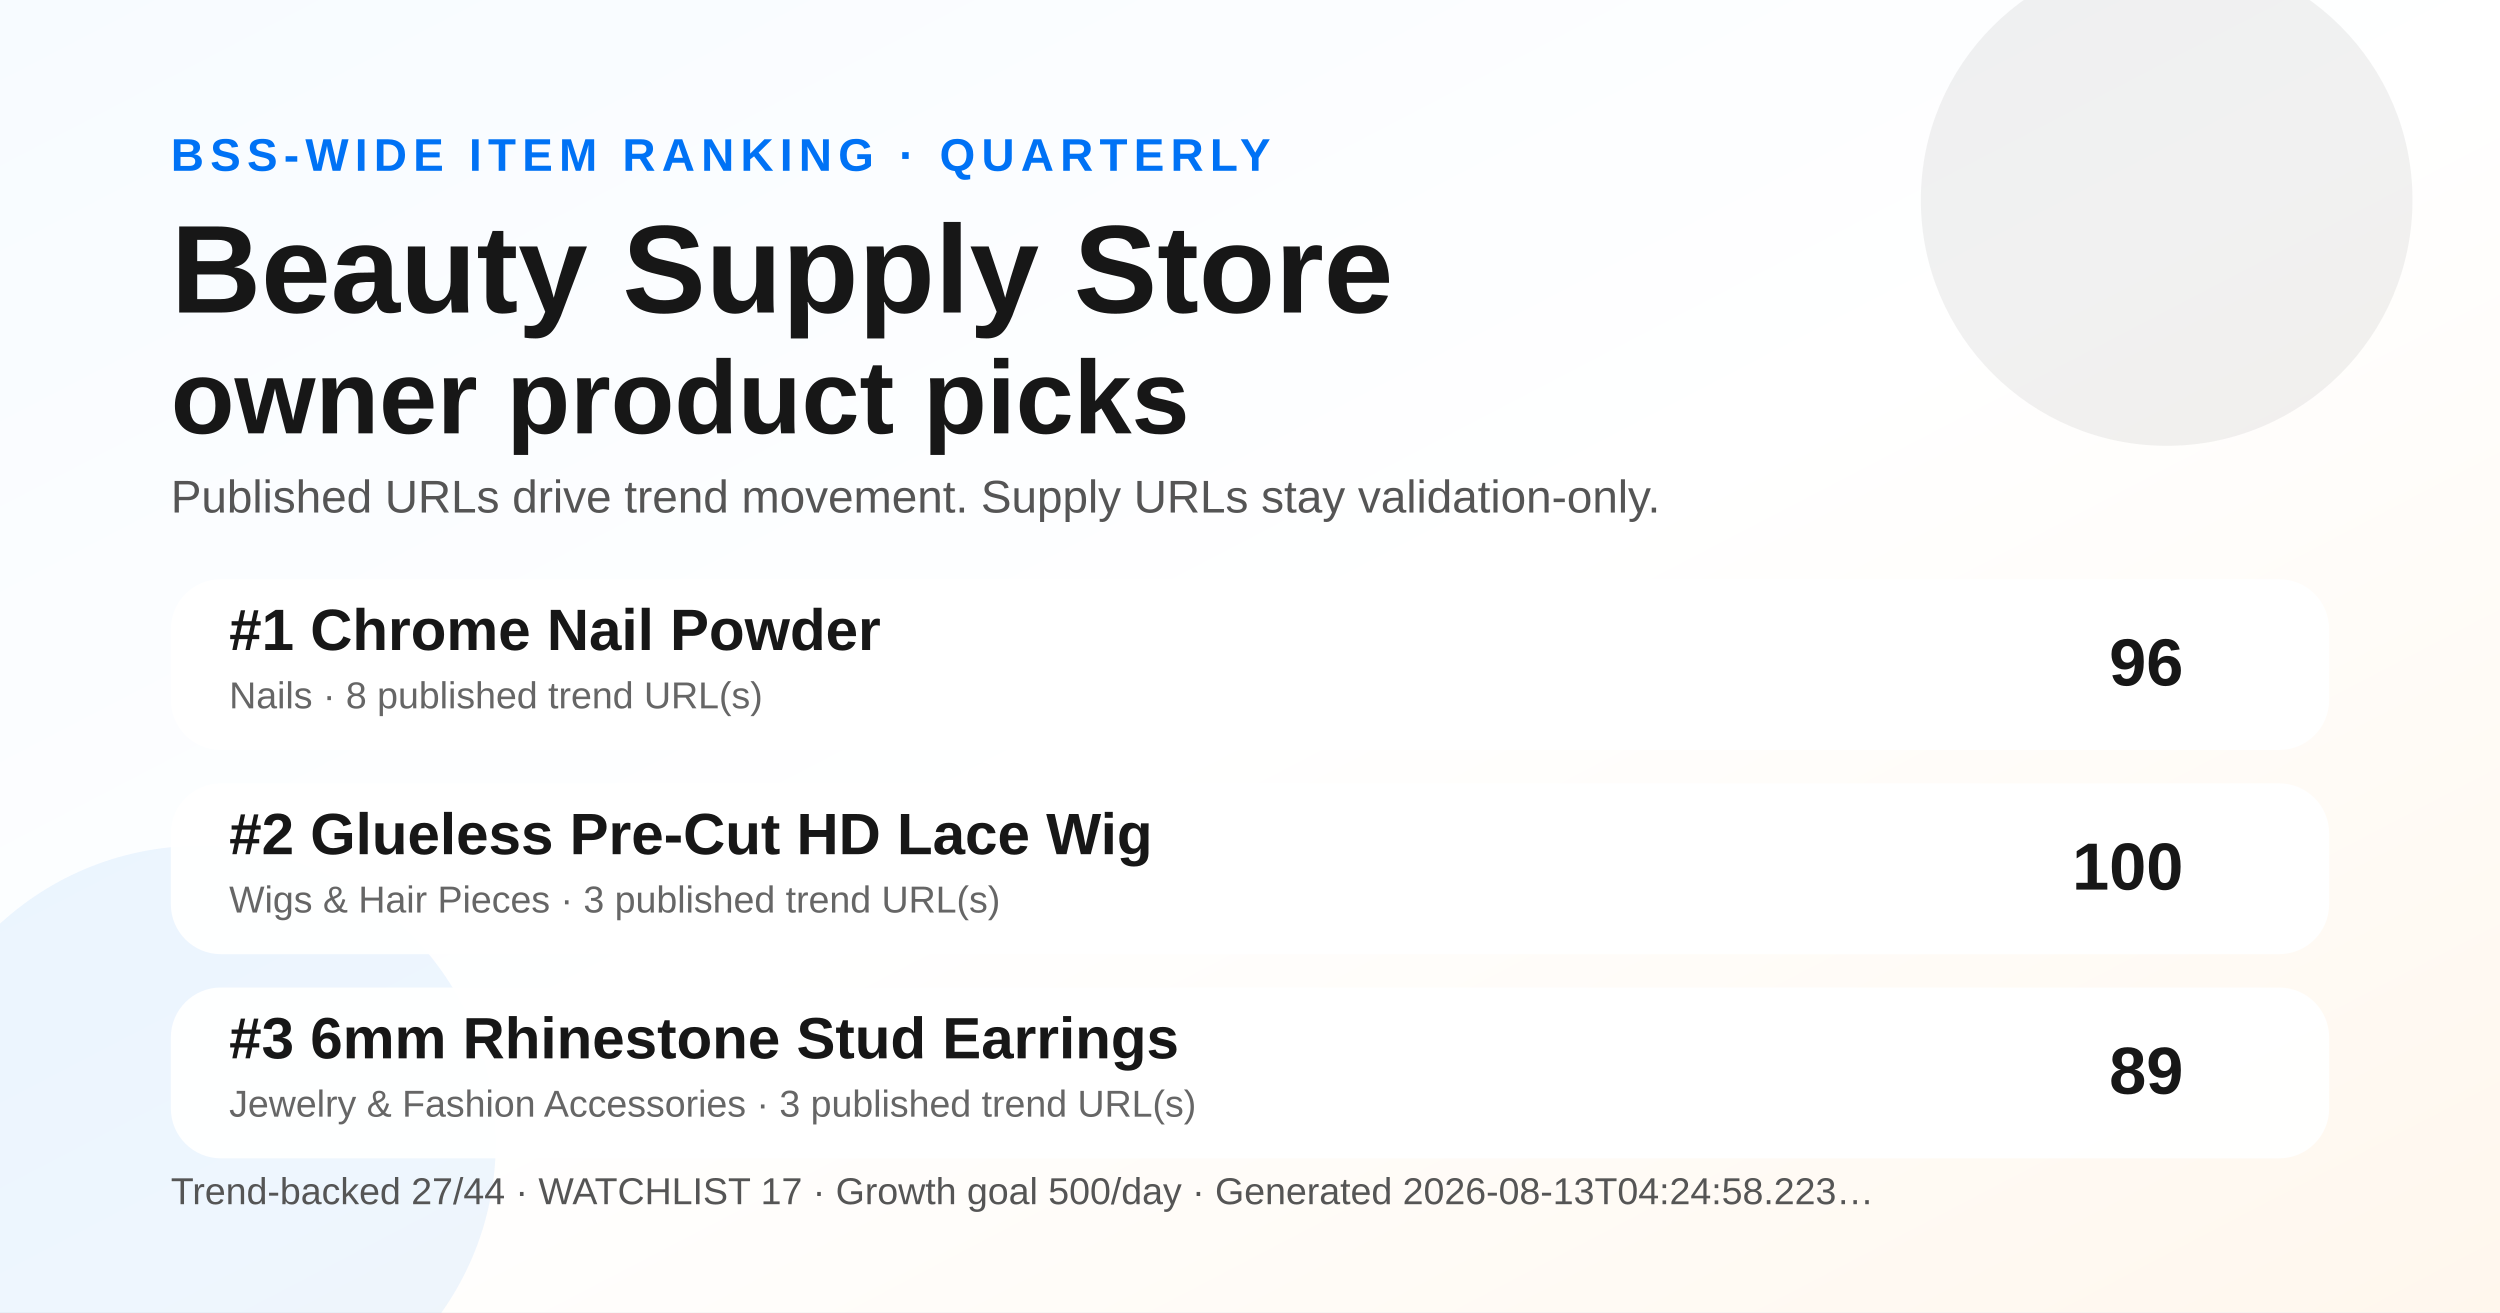
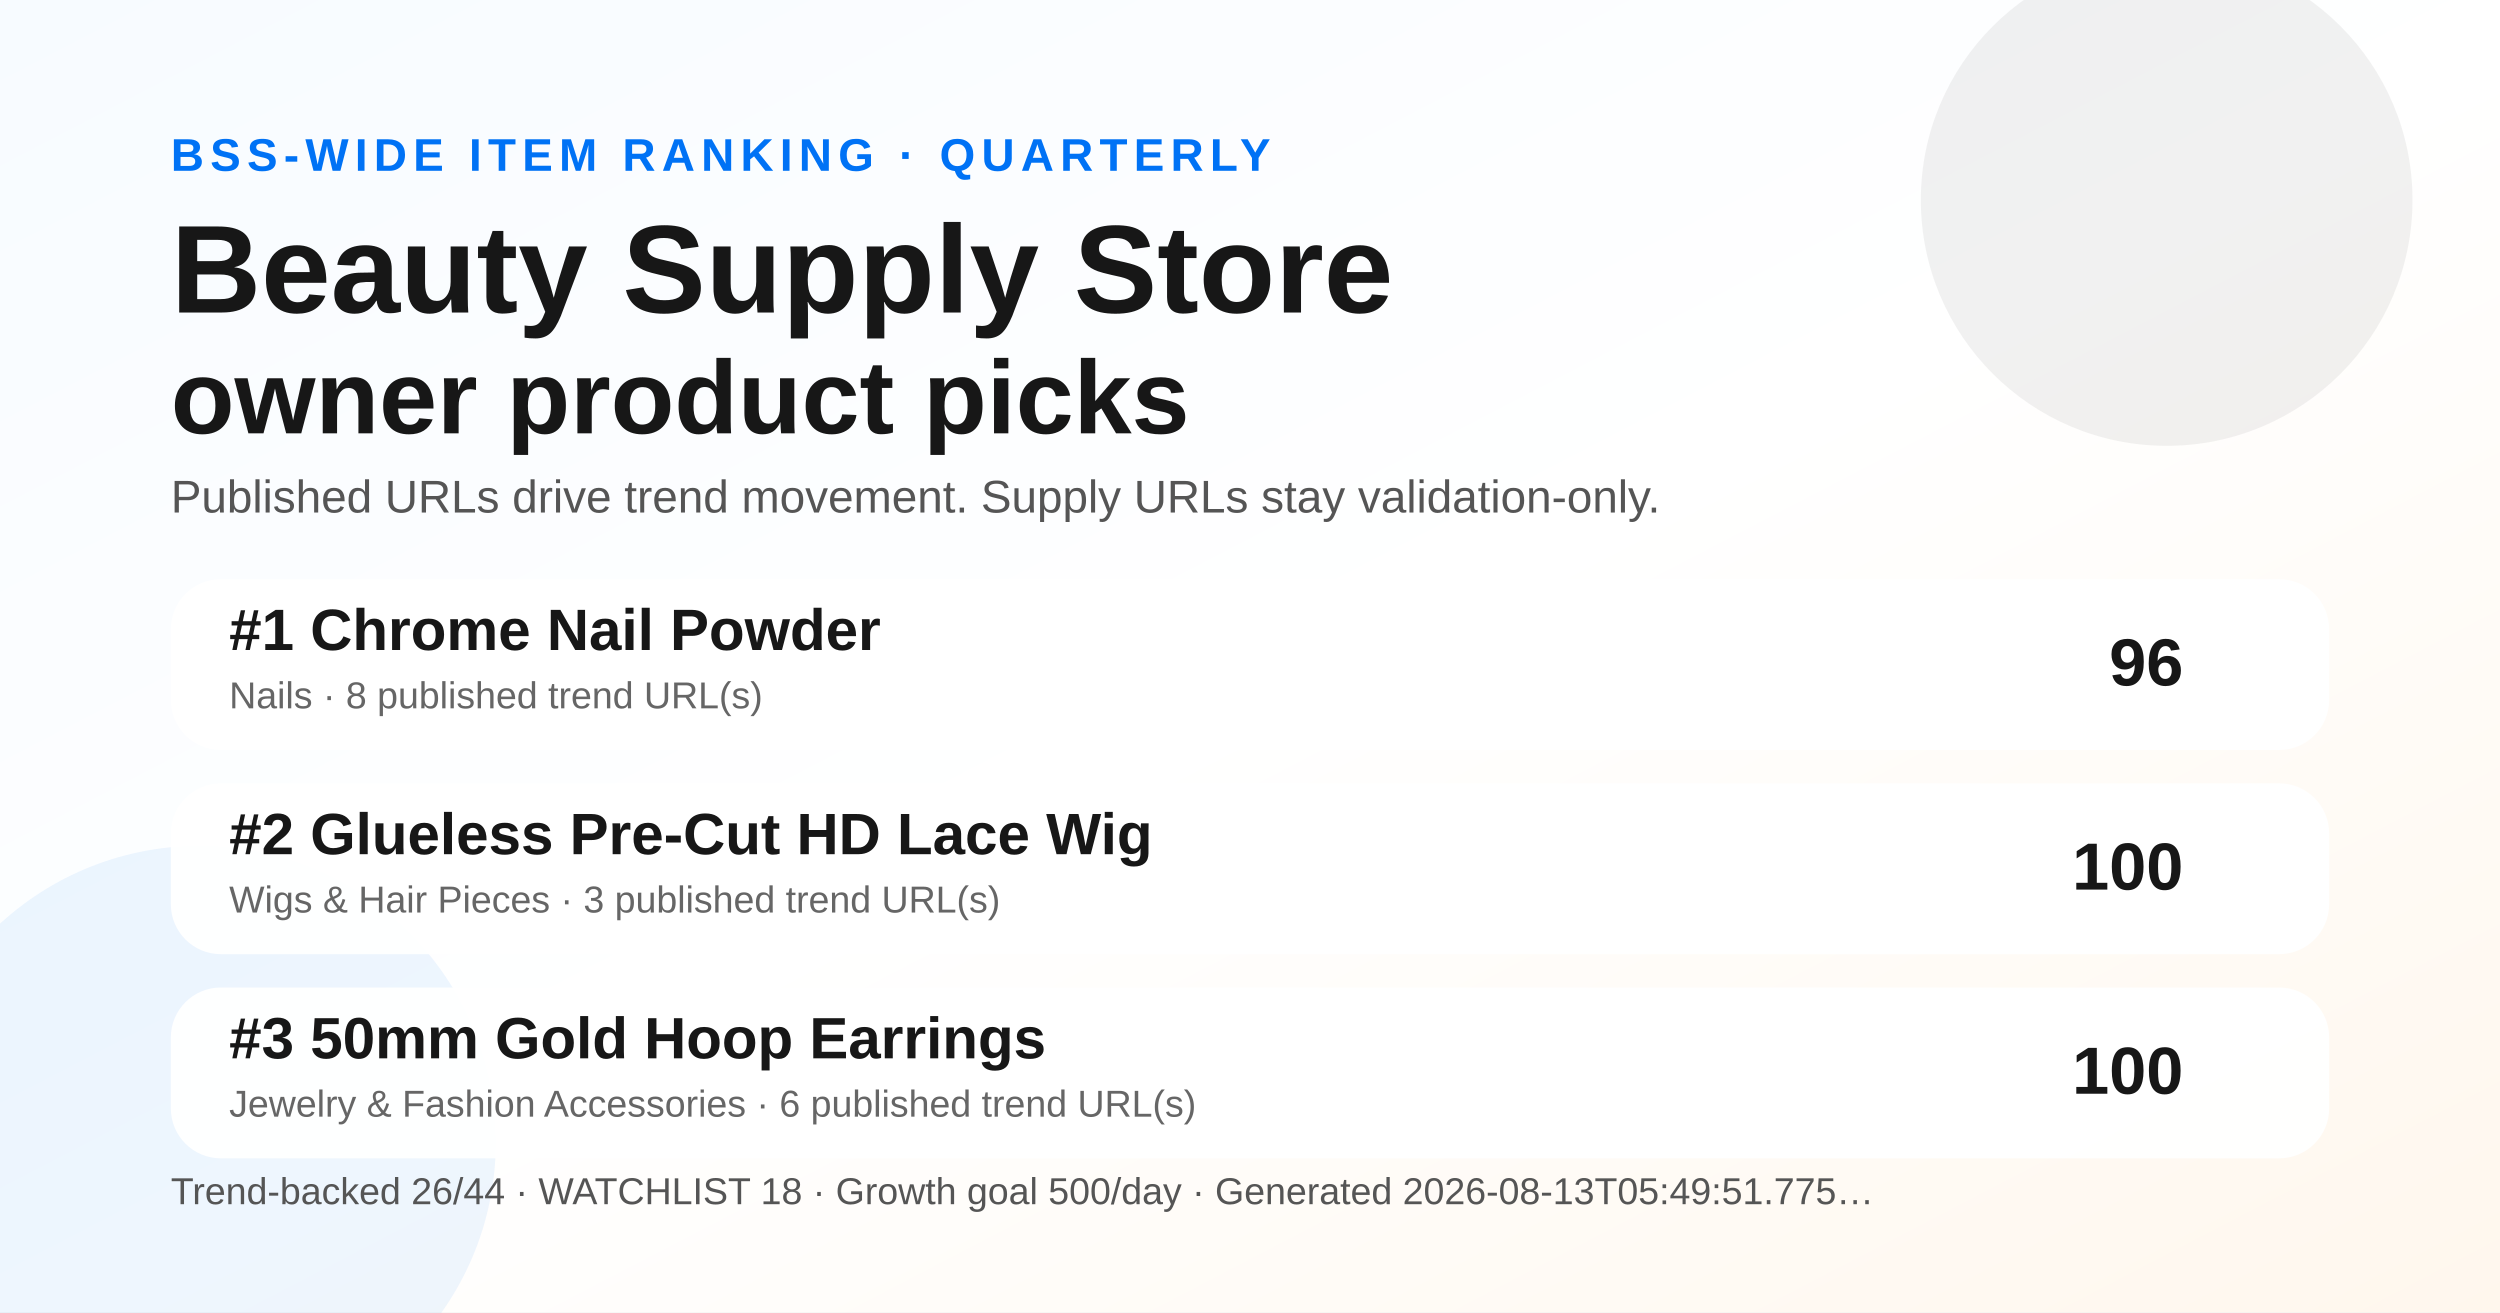
<svg xmlns="http://www.w3.org/2000/svg" width="1200" height="630" viewBox="0 0 1200 630" role="img" aria-label="Quarterly BSS Trend Ranking social preview">
  <defs>
    <linearGradient id="bg" x1="0" y1="0" x2="1" y2="1">
      <stop offset="0" stop-color="#f7fbff" />
      <stop offset="0.52" stop-color="#ffffff" />
      <stop offset="1" stop-color="#fff7ed" />
    </linearGradient>
  </defs>
  <rect width="1200" height="630" fill="url(#bg)" />
  <circle cx="1040" cy="96" r="118" fill="#171717" opacity="0.06" />
  <circle cx="96" cy="548" r="142" fill="#0072f5" opacity="0.07" />
  <text x="82" y="82" font-family="Arial, Helvetica, sans-serif" font-size="22" font-weight="700" fill="#0072f5" letter-spacing="3">BSS-WIDE ITEM RANKING · QUARTERLY</text>
  <text x="82" y="150" font-family="Arial, Helvetica, sans-serif" font-size="60" font-weight="800" fill="#171717">Beauty Supply Store</text>
  <text x="82" y="208" font-family="Arial, Helvetica, sans-serif" font-size="50" font-weight="800" fill="#171717">owner product picks</text>
  <text x="82" y="246" font-family="Arial, Helvetica, sans-serif" font-size="22" fill="#555555">Published URLs drive trend movement. Supply URLs stay validation-only.</text>
  <g transform="translate(82 278)">
    <rect width="1036" height="82" rx="24" fill="#ffffff" opacity="0.96" />
    <text x="28" y="34" font-family="Arial, Helvetica, sans-serif" font-size="28" font-weight="700" fill="#171717">#1 Chrome Nail Powder</text>
    <text x="28" y="62" font-family="Arial, Helvetica, sans-serif" font-size="18" fill="#666666">Nails · 8 published trend URL(s)</text>
    <text x="966" y="51" text-anchor="end" font-family="Arial, Helvetica, sans-serif" font-size="32" font-weight="700" fill="#171717">96</text>
  </g>
  <g transform="translate(82 376)">
    <rect width="1036" height="82" rx="24" fill="#ffffff" opacity="0.96" />
    <text x="28" y="34" font-family="Arial, Helvetica, sans-serif" font-size="28" font-weight="700" fill="#171717">#2 Glueless Pre-Cut HD Lace Wig</text>
    <text x="28" y="62" font-family="Arial, Helvetica, sans-serif" font-size="18" fill="#666666">Wigs &amp; Hair Pieces · 3 published trend URL(s)</text>
    <text x="966" y="51" text-anchor="end" font-family="Arial, Helvetica, sans-serif" font-size="32" font-weight="700" fill="#171717">100</text>
  </g>
  <g transform="translate(82 474)">
    <rect width="1036" height="82" rx="24" fill="#ffffff" opacity="0.96" />
-     <text x="28" y="34" font-family="Arial, Helvetica, sans-serif" font-size="28" font-weight="700" fill="#171717">#3 6mm Rhinestone Stud Earrings</text>
-     <text x="28" y="62" font-family="Arial, Helvetica, sans-serif" font-size="18" fill="#666666">Jewelry &amp; Fashion Accessories · 3 published trend URL(s)</text>
-     <text x="966" y="51" text-anchor="end" font-family="Arial, Helvetica, sans-serif" font-size="32" font-weight="700" fill="#171717">89</text>
+     <text x="28" y="34" font-family="Arial, Helvetica, sans-serif" font-size="28" font-weight="700" fill="#171717">#3 50mm Gold Hoop Earrings</text>
+     <text x="28" y="62" font-family="Arial, Helvetica, sans-serif" font-size="18" fill="#666666">Jewelry &amp; Fashion Accessories · 6 published trend URL(s)</text>
+     <text x="966" y="51" text-anchor="end" font-family="Arial, Helvetica, sans-serif" font-size="32" font-weight="700" fill="#171717">100</text>
  </g>
  <g transform="translate(82 578)">
-     <text font-family="Arial, Helvetica, sans-serif" font-size="18" fill="#555555">Trend-backed 27/44 · WATCHLIST 17 · Growth goal 500/day · Generated 2026-08-13T04:24:58.223…</text>
+     <text font-family="Arial, Helvetica, sans-serif" font-size="18" fill="#555555">Trend-backed 26/44 · WATCHLIST 18 · Growth goal 500/day · Generated 2026-08-13T05:49:51.775…</text>
  </g>
</svg>
